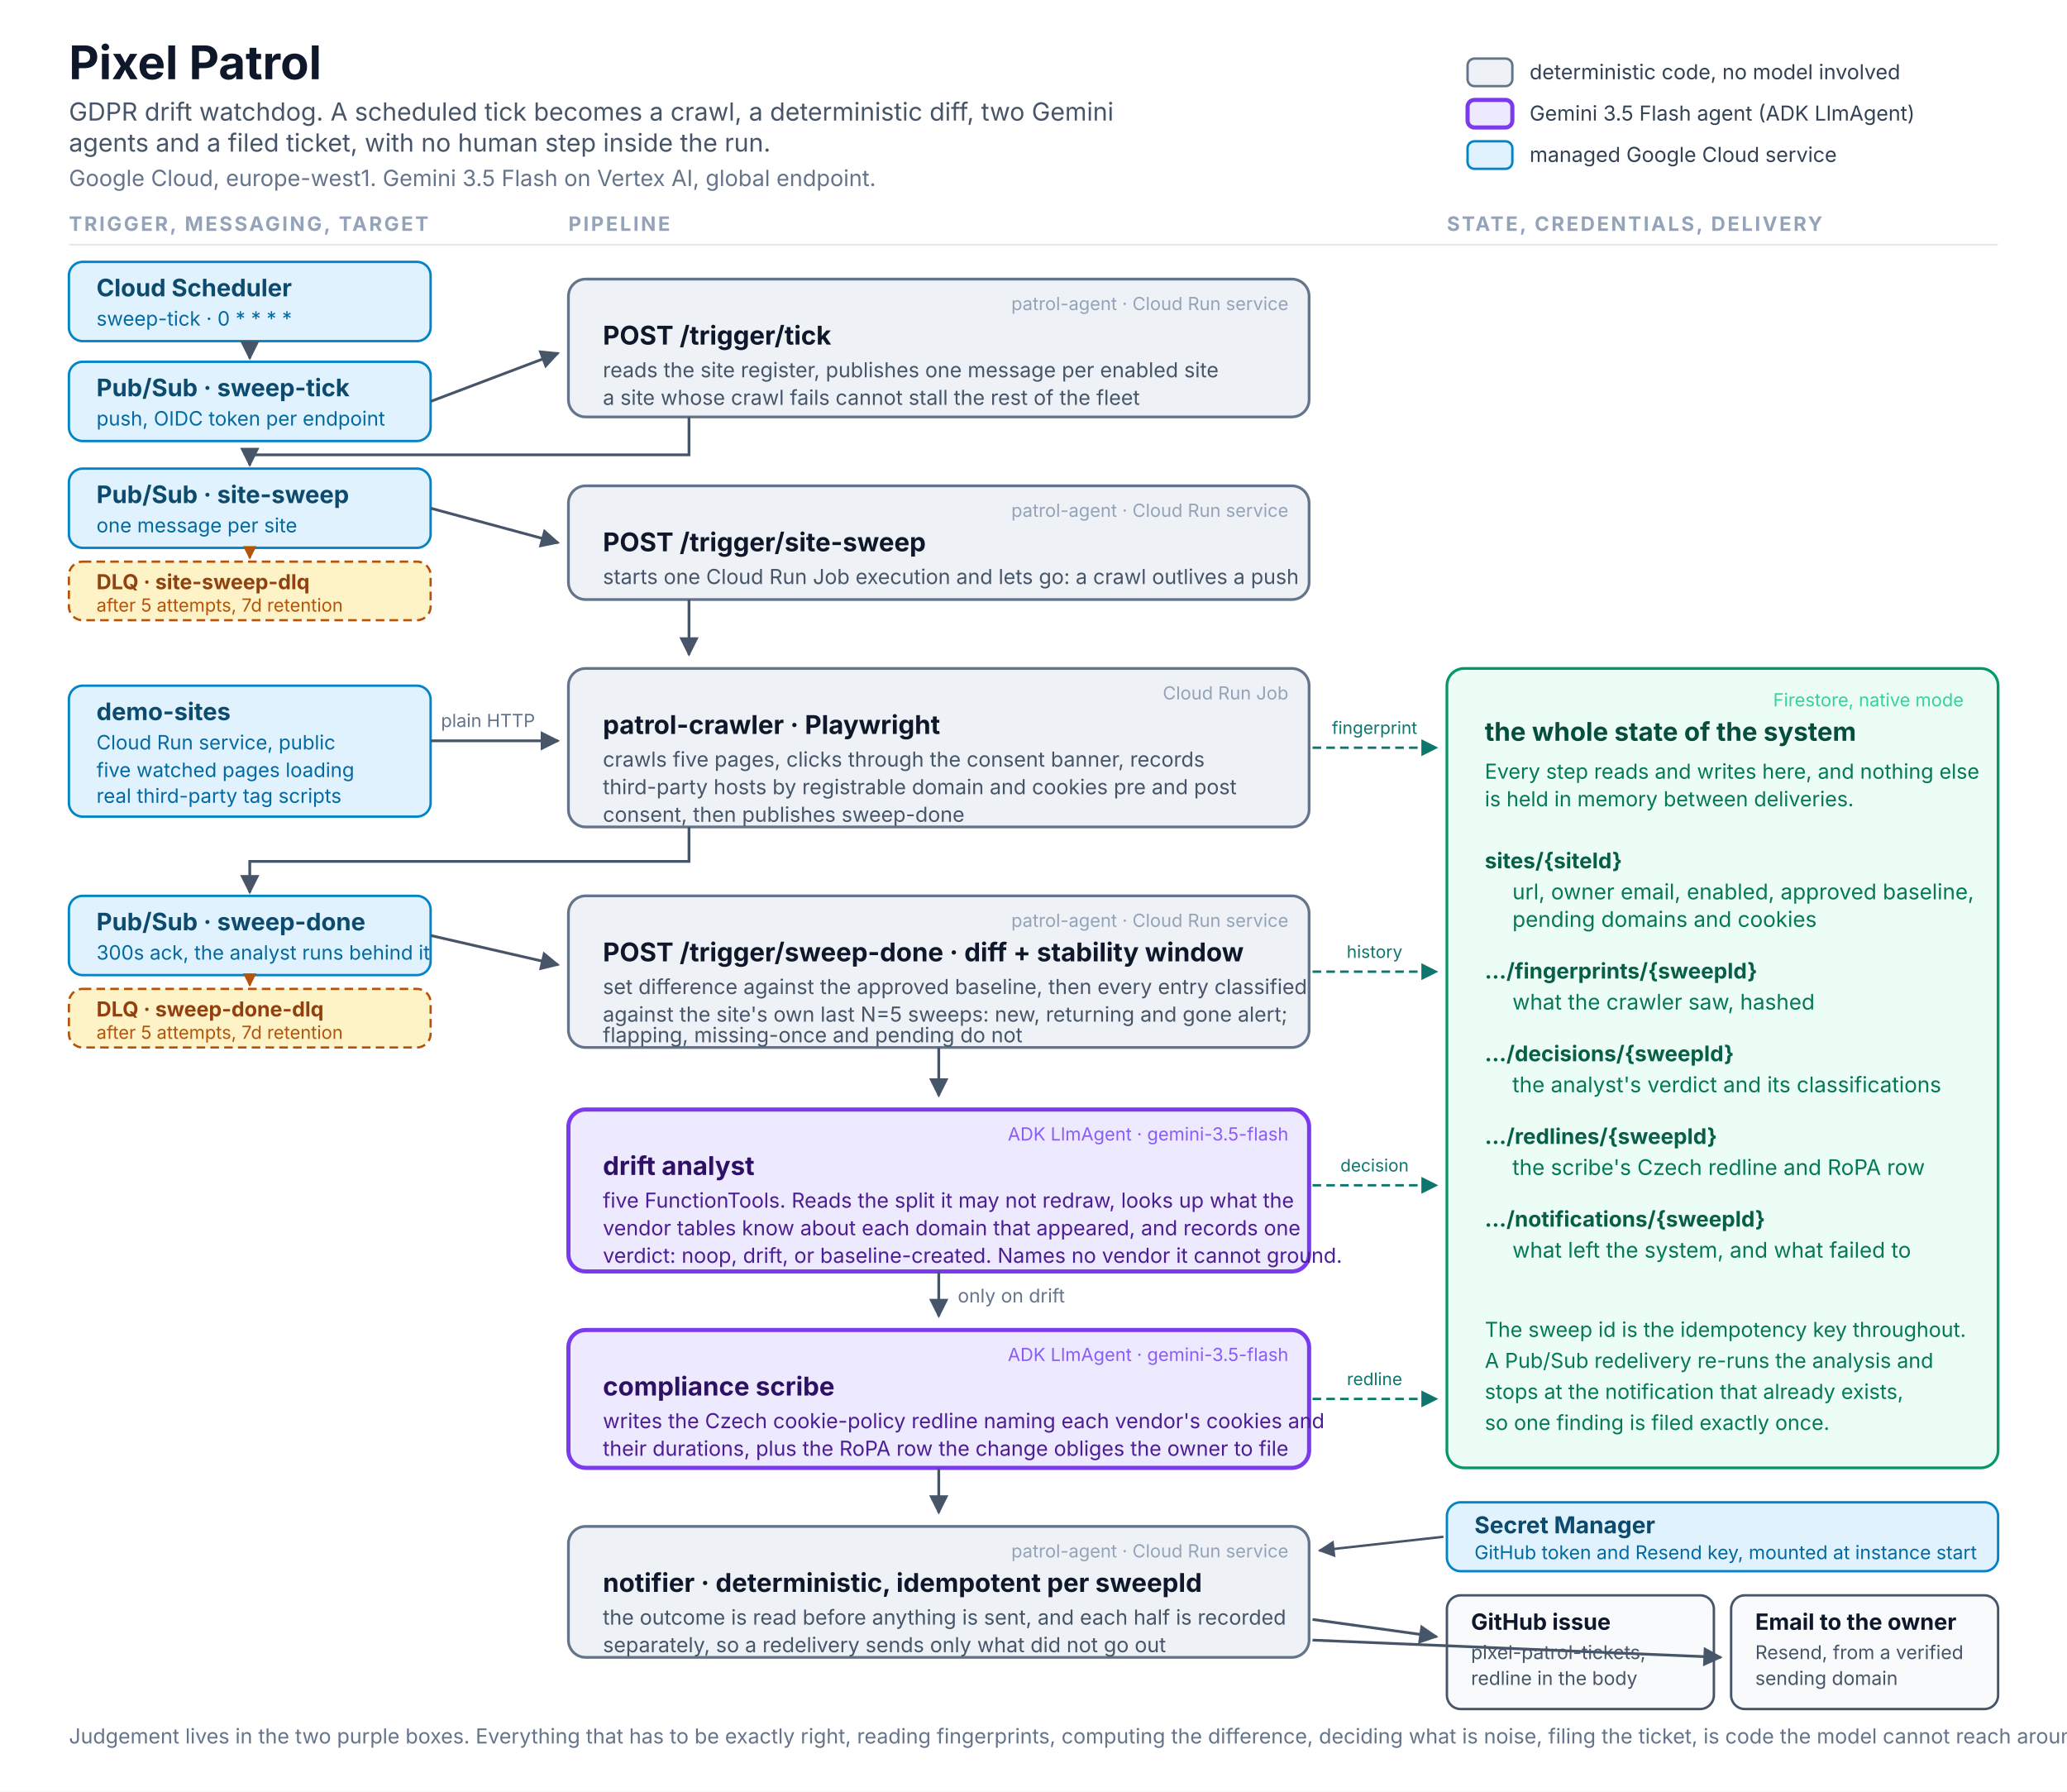
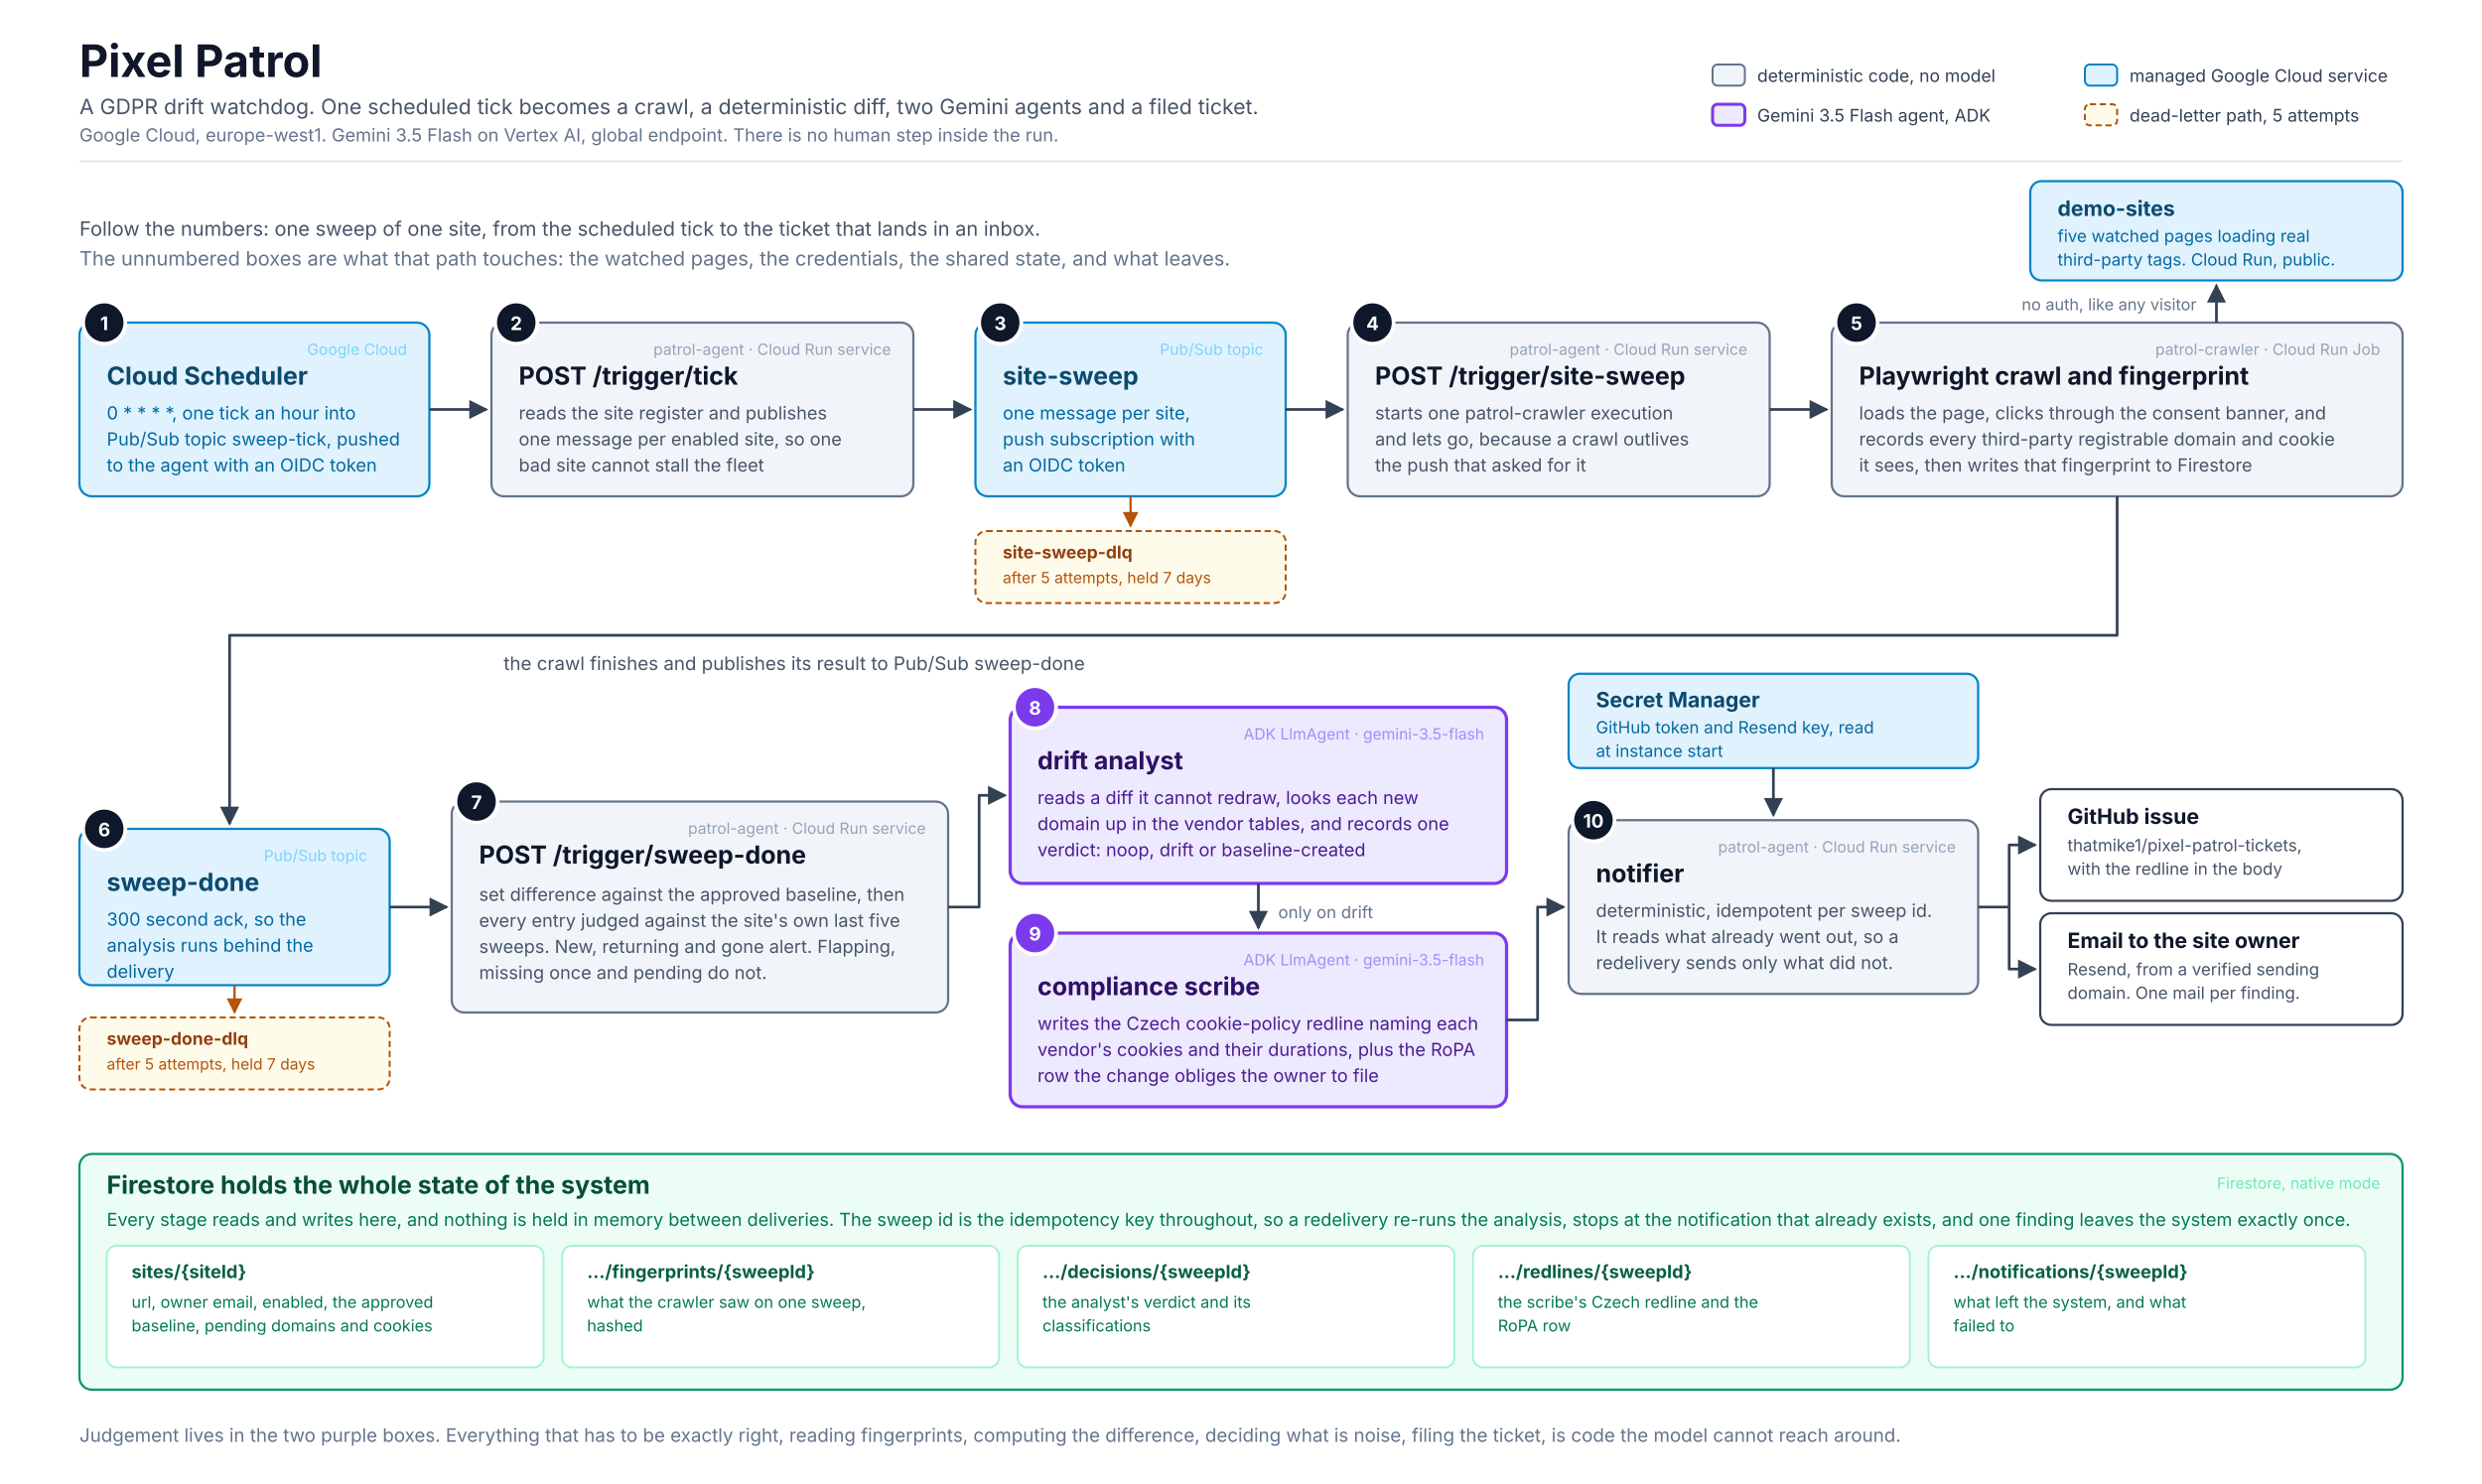
- <svg xmlns="http://www.w3.org/2000/svg" viewBox="0 0 1200 1040" width="1200" height="1040" font-family="Inter, 'Helvetica Neue', Helvetica, Arial, sans-serif">
+ <svg xmlns="http://www.w3.org/2000/svg" viewBox="0 0 2000 1196" width="2000" height="1196" font-family="Inter, 'Liberation Sans', Arial, Helvetica, sans-serif">
  <defs>
-     <marker id="arrow" viewBox="0 0 10 10" refX="9" refY="5" markerWidth="7" markerHeight="7" orient="auto-start-reverse">
-       <path d="M 0 0 L 10 5 L 0 10 z" fill="#475569" />
+     <marker id="a" viewBox="0 0 10 10" refX="9" refY="5" markerWidth="7" markerHeight="7" orient="auto-start-reverse">
+       <path d="M 0 0 L 10 5 L 0 10 z" fill="#334155" />
    </marker>
-     <marker id="arrow-dash" viewBox="0 0 10 10" refX="9" refY="5" markerWidth="7" markerHeight="7" orient="auto-start-reverse">
-       <path d="M 0 0 L 10 5 L 0 10 z" fill="#0f766e" />
-     </marker>
-     <marker id="arrow-amber" viewBox="0 0 10 10" refX="9" refY="5" markerWidth="6" markerHeight="6" orient="auto-start-reverse">
+     <marker id="a-amber" viewBox="0 0 10 10" refX="9" refY="5" markerWidth="7" markerHeight="7" orient="auto-start-reverse">
      <path d="M 0 0 L 10 5 L 0 10 z" fill="#b45309" />
    </marker>
  </defs>
-   <rect x="0" y="0" width="1200" height="1040" fill="#ffffff" />
-   <text x="40" y="46" font-size="27" font-weight="700" fill="#0f172a">Pixel Patrol</text>
-   <text x="40" y="70" font-size="14.5" fill="#475569">GDPR drift watchdog. A scheduled tick becomes a crawl, a deterministic diff, two Gemini</text>
-   <text x="40" y="88" font-size="14.5" fill="#475569">agents and a filed ticket, with no human step inside the run.</text>
-   <text x="40" y="108" font-size="13" fill="#64748b">Google Cloud, europe-west1. Gemini 3.5 Flash on Vertex AI, global endpoint.</text>
-   <g font-size="12" fill="#334155">
-     <rect x="852" y="34" width="26" height="16" rx="4" fill="#eef2f7" stroke="#64748b" stroke-width="1.4" />
-     <text x="888" y="46">deterministic code, no model involved</text>
-     <rect x="852" y="58" width="26" height="16" rx="4" fill="#ede9fe" stroke="#7c3aed" stroke-width="2.4" />
-     <text x="888" y="70">Gemini 3.5 Flash agent (ADK LlmAgent)</text>
-     <rect x="852" y="82" width="26" height="16" rx="4" fill="#e0f2fe" stroke="#0284c7" stroke-width="1.4" />
-     <text x="888" y="94">managed Google Cloud service</text>
+   <rect x="0" y="0" width="2000" height="1196" fill="#ffffff" />
+   <text x="64" y="62" font-size="36" font-weight="700" fill="#0f172a">Pixel Patrol</text>
+   <text x="64" y="92" font-size="17" fill="#475569">A GDPR drift watchdog. One scheduled tick becomes a crawl, a deterministic diff, two Gemini agents and a filed ticket.</text>
+   <text x="64" y="114" font-size="14.5" fill="#64748b">Google Cloud, europe-west1. Gemini 3.5 Flash on Vertex AI, global endpoint. There is no human step inside the run.</text>
+   <g font-size="14" fill="#334155">
+     <rect x="1380" y="52" width="26" height="17" rx="4" fill="#f1f5f9" stroke="#64748b" stroke-width="1.6" />
+     <text x="1416" y="66">deterministic code, no model</text>
+     <rect x="1380" y="84" width="26" height="17" rx="4" fill="#ede9fe" stroke="#7c3aed" stroke-width="2.4" />
+     <text x="1416" y="98">Gemini 3.5 Flash agent, ADK</text>
+     <rect x="1680" y="52" width="26" height="17" rx="4" fill="#e0f2fe" stroke="#0284c7" stroke-width="1.6" />
+     <text x="1716" y="66">managed Google Cloud service</text>
+     <rect x="1680" y="84" width="26" height="17" rx="4" fill="#fffbeb" stroke="#b45309" stroke-width="1.6" stroke-dasharray="5 3" />
+     <text x="1716" y="98">dead-letter path, 5 attempts</text>
  </g>
-   <g font-size="11.5" font-weight="700" fill="#94a3b8" letter-spacing="1.2">
-     <text x="40" y="134">TRIGGER, MESSAGING, TARGET</text>
-     <text x="330" y="134">PIPELINE</text>
-     <text x="840" y="134">STATE, CREDENTIALS, DELIVERY</text>
+   <line x1="64" y1="130" x2="1936" y2="130" stroke="#e2e8f0" stroke-width="1.4" />
+   <text x="64" y="190" font-size="16" fill="#475569">Follow the numbers: one sweep of one site, from the scheduled tick to the ticket that lands in an inbox.</text>
+   <text x="64" y="214" font-size="16" fill="#64748b">The unnumbered boxes are what that path touches: the watched pages, the credentials, the shared state, and what leaves.</text>
+   <rect x="64" y="260" width="282" height="140" rx="10" fill="#e0f2fe" stroke="#0284c7" stroke-width="1.8" />
+   <text x="328" y="286" font-size="12.5" fill="#7dd3fc" text-anchor="end">Google Cloud</text>
+   <text x="86" y="310" font-size="20" font-weight="700" fill="#0c4a6e">Cloud Scheduler</text>
+   <text x="86" y="338" font-size="14.5" fill="#0369a1">0 * * * *, one tick an hour into</text>
+   <text x="86" y="359" font-size="14.5" fill="#0369a1">Pub/Sub topic sweep-tick, pushed</text>
+   <text x="86" y="380" font-size="14.5" fill="#0369a1">to the agent with an OIDC token</text>
+   <rect x="396" y="260" width="340" height="140" rx="10" fill="#f1f5f9" stroke="#64748b" stroke-width="1.8" />
+   <text x="718" y="286" font-size="12.5" fill="#94a3b8" text-anchor="end">patrol-agent · Cloud Run service</text>
+   <text x="418" y="310" font-size="20" font-weight="700" fill="#0f172a">POST /trigger/tick</text>
+   <text x="418" y="338" font-size="14.5" fill="#475569">reads the site register and publishes</text>
+   <text x="418" y="359" font-size="14.5" fill="#475569">one message per enabled site, so one</text>
+   <text x="418" y="380" font-size="14.5" fill="#475569">bad site cannot stall the fleet</text>
+   <rect x="786" y="260" width="250" height="140" rx="10" fill="#e0f2fe" stroke="#0284c7" stroke-width="1.8" />
+   <text x="1018" y="286" font-size="12.5" fill="#7dd3fc" text-anchor="end">Pub/Sub topic</text>
+   <text x="808" y="310" font-size="20" font-weight="700" fill="#0c4a6e">site-sweep</text>
+   <text x="808" y="338" font-size="14.5" fill="#0369a1">one message per site,</text>
+   <text x="808" y="359" font-size="14.5" fill="#0369a1">push subscription with</text>
+   <text x="808" y="380" font-size="14.5" fill="#0369a1">an OIDC token</text>
+   <rect x="786" y="428" width="250" height="58" rx="9" fill="#fffbeb" stroke="#b45309" stroke-width="1.6" stroke-dasharray="5 3" />
+   <text x="808" y="450" font-size="14" font-weight="700" fill="#92400e">site-sweep-dlq</text>
+   <text x="808" y="470" font-size="12.5" fill="#b45309">after 5 attempts, held 7 days</text>
+   <rect x="1086" y="260" width="340" height="140" rx="10" fill="#f1f5f9" stroke="#64748b" stroke-width="1.8" />
+   <text x="1408" y="286" font-size="12.5" fill="#94a3b8" text-anchor="end">patrol-agent · Cloud Run service</text>
+   <text x="1108" y="310" font-size="20" font-weight="700" fill="#0f172a">POST /trigger/site-sweep</text>
+   <text x="1108" y="338" font-size="14.5" fill="#475569">starts one patrol-crawler execution</text>
+   <text x="1108" y="359" font-size="14.5" fill="#475569">and lets go, because a crawl outlives</text>
+   <text x="1108" y="380" font-size="14.5" fill="#475569">the push that asked for it</text>
+   <rect x="1476" y="260" width="460" height="140" rx="10" fill="#f1f5f9" stroke="#64748b" stroke-width="1.8" />
+   <text x="1918" y="286" font-size="12.5" fill="#94a3b8" text-anchor="end">patrol-crawler · Cloud Run Job</text>
+   <text x="1498" y="310" font-size="20" font-weight="700" fill="#0f172a">Playwright crawl and fingerprint</text>
+   <text x="1498" y="338" font-size="14.5" fill="#475569">loads the page, clicks through the consent banner, and</text>
+   <text x="1498" y="359" font-size="14.5" fill="#475569">records every third-party registrable domain and cookie</text>
+   <text x="1498" y="380" font-size="14.5" fill="#475569">it sees, then writes that fingerprint to Firestore</text>
+   <rect x="1636" y="146" width="300" height="80" rx="9" fill="#e0f2fe" stroke="#0284c7" stroke-width="1.8" />
+   <text x="1658" y="174" font-size="17" font-weight="700" fill="#0c4a6e">demo-sites</text>
+   <text x="1658" y="195" font-size="13.5" fill="#0369a1">five watched pages loading real</text>
+   <text x="1658" y="214" font-size="13.5" fill="#0369a1">third-party tags. Cloud Run, public.</text>
+   <g stroke="#334155" stroke-width="2.2" fill="none" stroke-linejoin="round">
+     <path d="M 346 330 L 392 330" marker-end="url(#a)" />
+     <path d="M 736 330 L 782 330" marker-end="url(#a)" />
+     <path d="M 1036 330 L 1082 330" marker-end="url(#a)" />
+     <path d="M 1426 330 L 1472 330" marker-end="url(#a)" />
+     <path d="M 1786 260 L 1786 230" marker-end="url(#a)" />
  </g>
-   <line x1="40" y1="142" x2="1160" y2="142" stroke="#e2e8f0" stroke-width="1" />
+   <text x="1770" y="250" font-size="13" fill="#64748b" text-anchor="end">no auth, like any visitor</text>
+   <path d="M 911 400 L 911 424" stroke="#b45309" stroke-width="1.8" fill="none" marker-end="url(#a-amber)" />
+   <path d="M 1706 400 L 1706 512 L 185 512 L 185 664" stroke="#334155" stroke-width="2.2" fill="none" stroke-linejoin="round" marker-end="url(#a)" />
+   <text x="640" y="540" font-size="15" fill="#475569" text-anchor="middle">the crawl finishes and publishes its result to Pub/Sub sweep-done</text>
+   <rect x="64" y="668" width="250" height="126" rx="10" fill="#e0f2fe" stroke="#0284c7" stroke-width="1.8" />
+   <text x="296" y="694" font-size="12.5" fill="#7dd3fc" text-anchor="end">Pub/Sub topic</text>
+   <text x="86" y="718" font-size="20" font-weight="700" fill="#0c4a6e">sweep-done</text>
+   <text x="86" y="746" font-size="14.5" fill="#0369a1">300 second ack, so the</text>
+   <text x="86" y="767" font-size="14.5" fill="#0369a1">analysis runs behind the</text>
+   <text x="86" y="788" font-size="14.5" fill="#0369a1">delivery</text>
+   <rect x="64" y="820" width="250" height="58" rx="9" fill="#fffbeb" stroke="#b45309" stroke-width="1.6" stroke-dasharray="5 3" />
+   <text x="86" y="842" font-size="14" font-weight="700" fill="#92400e">sweep-done-dlq</text>
+   <text x="86" y="862" font-size="12.5" fill="#b45309">after 5 attempts, held 7 days</text>
+   <rect x="364" y="646" width="400" height="170" rx="10" fill="#f1f5f9" stroke="#64748b" stroke-width="1.8" />
+   <text x="746" y="672" font-size="12.5" fill="#94a3b8" text-anchor="end">patrol-agent · Cloud Run service</text>
+   <text x="386" y="696" font-size="20" font-weight="700" fill="#0f172a">POST /trigger/sweep-done</text>
+   <text x="386" y="726" font-size="14.5" fill="#475569">set difference against the approved baseline, then</text>
+   <text x="386" y="747" font-size="14.5" fill="#475569">every entry judged against the site's own last five</text>
+   <text x="386" y="768" font-size="14.5" fill="#475569">sweeps. New, returning and gone alert. Flapping,</text>
+   <text x="386" y="789" font-size="14.5" fill="#475569">missing once and pending do not.</text>
+   <rect x="814" y="570" width="400" height="142" rx="10" fill="#ede9fe" stroke="#7c3aed" stroke-width="2.6" />
+   <text x="1196" y="596" font-size="12.5" fill="#a78bfa" text-anchor="end">ADK LlmAgent · gemini-3.5-flash</text>
+   <text x="836" y="620" font-size="20" font-weight="700" fill="#2e1065">drift analyst</text>
+   <text x="836" y="648" font-size="14.5" fill="#4c1d95">reads a diff it cannot redraw, looks each new</text>
+   <text x="836" y="669" font-size="14.5" fill="#4c1d95">domain up in the vendor tables, and records one</text>
+   <text x="836" y="690" font-size="14.5" fill="#4c1d95">verdict: noop, drift or baseline-created</text>
+   <rect x="814" y="752" width="400" height="140" rx="10" fill="#ede9fe" stroke="#7c3aed" stroke-width="2.6" />
+   <text x="1196" y="778" font-size="12.5" fill="#a78bfa" text-anchor="end">ADK LlmAgent · gemini-3.5-flash</text>
+   <text x="836" y="802" font-size="20" font-weight="700" fill="#2e1065">compliance scribe</text>
+   <text x="836" y="830" font-size="14.5" fill="#4c1d95">writes the Czech cookie-policy redline naming each</text>
+   <text x="836" y="851" font-size="14.5" fill="#4c1d95">vendor's cookies and their durations, plus the RoPA</text>
+   <text x="836" y="872" font-size="14.5" fill="#4c1d95">row the change obliges the owner to file</text>
+   <rect x="1264" y="661" width="330" height="140" rx="10" fill="#f1f5f9" stroke="#64748b" stroke-width="1.8" />
+   <text x="1576" y="687" font-size="12.5" fill="#94a3b8" text-anchor="end">patrol-agent · Cloud Run service</text>
+   <text x="1286" y="711" font-size="20" font-weight="700" fill="#0f172a">notifier</text>
+   <text x="1286" y="739" font-size="14.5" fill="#475569">deterministic, idempotent per sweep id.</text>
+   <text x="1286" y="760" font-size="14.5" fill="#475569">It reads what already went out, so a</text>
+   <text x="1286" y="781" font-size="14.5" fill="#475569">redelivery sends only what did not.</text>
+   <rect x="1264" y="543" width="330" height="76" rx="9" fill="#e0f2fe" stroke="#0284c7" stroke-width="1.8" />
+   <text x="1286" y="570" font-size="17" font-weight="700" fill="#0c4a6e">Secret Manager</text>
+   <text x="1286" y="591" font-size="13.5" fill="#0369a1">GitHub token and Resend key, read</text>
+   <text x="1286" y="610" font-size="13.5" fill="#0369a1">at instance start</text>
+   <rect x="1644" y="636" width="292" height="90" rx="9" fill="#ffffff" stroke="#334155" stroke-width="1.8" />
+   <text x="1666" y="664" font-size="17" font-weight="700" fill="#0f172a">GitHub issue</text>
+   <text x="1666" y="686" font-size="13.5" fill="#475569">thatmike1/pixel-patrol-tickets,</text>
+   <text x="1666" y="705" font-size="13.5" fill="#475569">with the redline in the body</text>
+   <rect x="1644" y="736" width="292" height="90" rx="9" fill="#ffffff" stroke="#334155" stroke-width="1.8" />
+   <text x="1666" y="764" font-size="17" font-weight="700" fill="#0f172a">Email to the site owner</text>
+   <text x="1666" y="786" font-size="13.5" fill="#475569">Resend, from a verified sending</text>
+   <text x="1666" y="805" font-size="13.5" fill="#475569">domain. One mail per finding.</text>
+   <g stroke="#334155" stroke-width="2.2" fill="none" stroke-linejoin="round">
+     <path d="M 314 731 L 360 731" marker-end="url(#a)" />
+     <path d="M 764 731 L 789 731 L 789 641 L 810 641" marker-end="url(#a)" />
+     <path d="M 1014 712 L 1014 748" marker-end="url(#a)" />
+     <path d="M 1214 822 L 1239 822 L 1239 731 L 1260 731" marker-end="url(#a)" />
+     <path d="M 1594 731 L 1619 731" />
+     <path d="M 1619 731 L 1619 681 L 1640 681" marker-end="url(#a)" />
+     <path d="M 1619 731 L 1619 781 L 1640 781" marker-end="url(#a)" />
+     <path d="M 1429 619 L 1429 657" marker-end="url(#a)" />
+   </g>
+   <text x="1030" y="740" font-size="13.5" fill="#64748b">only on drift</text>
+   <path d="M 189 794 L 189 816" stroke="#b45309" stroke-width="1.8" fill="none" marker-end="url(#a-amber)" />
+   <rect x="64" y="930" width="1872" height="190" rx="10" fill="#ecfdf5" stroke="#059669" stroke-width="1.8" />
+   <text x="1918" y="958" font-size="12.5" fill="#6ee7b7" text-anchor="end">Firestore, native mode</text>
+   <text x="86" y="962" font-size="20" font-weight="700" fill="#064e3b">Firestore holds the whole state of the system</text>
+   <text x="86" y="988" font-size="14.5" fill="#047857">Every stage reads and writes here, and nothing is held in memory between deliveries. The sweep id is the idempotency key throughout, so a redelivery re-runs the analysis, stops at the notification that already exists, and one finding leaves the system exactly once.</text>
  <g>
-     <rect x="40" y="152" width="210" height="46" rx="8" fill="#e0f2fe" stroke="#0284c7" stroke-width="1.4" />
-     <text x="56" y="172" font-size="14" font-weight="700" fill="#0c4a6e">Cloud Scheduler</text>
-     <text x="56" y="189" font-size="11.5" fill="#0369a1">sweep-tick · 0 * * * *</text>
-     <rect x="40" y="210" width="210" height="46" rx="8" fill="#e0f2fe" stroke="#0284c7" stroke-width="1.4" />
-     <text x="56" y="230" font-size="14" font-weight="700" fill="#0c4a6e">Pub/Sub · sweep-tick</text>
-     <text x="56" y="247" font-size="11.5" fill="#0369a1">push, OIDC token per endpoint</text>
-     <path d="M 145 198 L 145 208" stroke="#475569" stroke-width="1.6" fill="none" marker-end="url(#arrow)" />
-     <path d="M 250 233 L 324 205" stroke="#475569" stroke-width="1.6" fill="none" marker-end="url(#arrow)" />
-     <rect x="330" y="162" width="430" height="80" rx="10" fill="#eef2f7" stroke="#64748b" stroke-width="1.6" />
-     <text x="748" y="180" font-size="10.5" fill="#94a3b8" text-anchor="end">patrol-agent · Cloud Run service</text>
-     <text x="350" y="200" font-size="15" font-weight="700" fill="#0f172a">POST /trigger/tick</text>
-     <text x="350" y="219" font-size="12" fill="#475569">reads the site register, publishes one message per enabled site</text>
-     <text x="350" y="235" font-size="12" fill="#475569">a site whose crawl fails cannot stall the rest of the fleet</text>
+     <rect x="86" y="1004" width="352" height="98" rx="8" fill="#ffffff" stroke="#a7f3d0" stroke-width="1.6" />
+     <text x="106" y="1030" font-size="14.5" font-weight="700" fill="#065f46">sites/{siteId}</text>
+     <text x="106" y="1054" font-size="13" fill="#047857">url, owner email, enabled, the approved</text>
+     <text x="106" y="1073" font-size="13" fill="#047857">baseline, pending domains and cookies</text>
+     <rect x="453" y="1004" width="352" height="98" rx="8" fill="#ffffff" stroke="#a7f3d0" stroke-width="1.6" />
+     <text x="473" y="1030" font-size="14.5" font-weight="700" fill="#065f46">…/fingerprints/{sweepId}</text>
+     <text x="473" y="1054" font-size="13" fill="#047857">what the crawler saw on one sweep,</text>
+     <text x="473" y="1073" font-size="13" fill="#047857">hashed</text>
+     <rect x="820" y="1004" width="352" height="98" rx="8" fill="#ffffff" stroke="#a7f3d0" stroke-width="1.6" />
+     <text x="840" y="1030" font-size="14.5" font-weight="700" fill="#065f46">…/decisions/{sweepId}</text>
+     <text x="840" y="1054" font-size="13" fill="#047857">the analyst's verdict and its</text>
+     <text x="840" y="1073" font-size="13" fill="#047857">classifications</text>
+     <rect x="1187" y="1004" width="352" height="98" rx="8" fill="#ffffff" stroke="#a7f3d0" stroke-width="1.6" />
+     <text x="1207" y="1030" font-size="14.5" font-weight="700" fill="#065f46">…/redlines/{sweepId}</text>
+     <text x="1207" y="1054" font-size="13" fill="#047857">the scribe's Czech redline and the</text>
+     <text x="1207" y="1073" font-size="13" fill="#047857">RoPA row</text>
+     <rect x="1554" y="1004" width="352" height="98" rx="8" fill="#ffffff" stroke="#a7f3d0" stroke-width="1.6" />
+     <text x="1574" y="1030" font-size="14.5" font-weight="700" fill="#065f46">…/notifications/{sweepId}</text>
+     <text x="1574" y="1054" font-size="13" fill="#047857">what left the system, and what</text>
+     <text x="1574" y="1073" font-size="13" fill="#047857">failed to</text>
  </g>
-   <g>
-     <rect x="40" y="272" width="210" height="46" rx="8" fill="#e0f2fe" stroke="#0284c7" stroke-width="1.4" />
-     <text x="56" y="292" font-size="14" font-weight="700" fill="#0c4a6e">Pub/Sub · site-sweep</text>
-     <text x="56" y="309" font-size="11.5" fill="#0369a1">one message per site</text>
-     <rect x="40" y="326" width="210" height="34" rx="8" fill="#fef3c7" stroke="#b45309" stroke-width="1.3" stroke-dasharray="5 3" />
-     <text x="56" y="342" font-size="12" font-weight="700" fill="#92400e">DLQ · site-sweep-dlq</text>
-     <text x="56" y="355" font-size="10.5" fill="#b45309">after 5 attempts, 7d retention</text>
-     <path d="M 145 318 L 145 324" stroke="#b45309" stroke-width="1.3" fill="none" marker-end="url(#arrow-amber)" />
-     <path d="M 400 242 L 400 264 L 145 264 L 145 270" stroke="#475569" stroke-width="1.6" fill="none" marker-end="url(#arrow)" />
-     <path d="M 250 295 L 324 315" stroke="#475569" stroke-width="1.6" fill="none" marker-end="url(#arrow)" />
-     <rect x="330" y="282" width="430" height="66" rx="10" fill="#eef2f7" stroke="#64748b" stroke-width="1.6" />
-     <text x="748" y="300" font-size="10.5" fill="#94a3b8" text-anchor="end">patrol-agent · Cloud Run service</text>
-     <text x="350" y="320" font-size="15" font-weight="700" fill="#0f172a">POST /trigger/site-sweep</text>
-     <text x="350" y="339" font-size="12" fill="#475569">starts one Cloud Run Job execution and lets go: a crawl outlives a push</text>
+   <g font-size="15" font-weight="700" text-anchor="middle">
+     <circle cx="84" cy="260" r="17" fill="#0f172a" stroke="#ffffff" stroke-width="3" />
+     <text x="84" y="266" fill="#ffffff">1</text>
+     <circle cx="416" cy="260" r="17" fill="#0f172a" stroke="#ffffff" stroke-width="3" />
+     <text x="416" y="266" fill="#ffffff">2</text>
+     <circle cx="806" cy="260" r="17" fill="#0f172a" stroke="#ffffff" stroke-width="3" />
+     <text x="806" y="266" fill="#ffffff">3</text>
+     <circle cx="1106" cy="260" r="17" fill="#0f172a" stroke="#ffffff" stroke-width="3" />
+     <text x="1106" y="266" fill="#ffffff">4</text>
+     <circle cx="1496" cy="260" r="17" fill="#0f172a" stroke="#ffffff" stroke-width="3" />
+     <text x="1496" y="266" fill="#ffffff">5</text>
+     <circle cx="84" cy="668" r="17" fill="#0f172a" stroke="#ffffff" stroke-width="3" />
+     <text x="84" y="674" fill="#ffffff">6</text>
+     <circle cx="384" cy="646" r="17" fill="#0f172a" stroke="#ffffff" stroke-width="3" />
+     <text x="384" y="652" fill="#ffffff">7</text>
+     <circle cx="834" cy="570" r="17" fill="#7c3aed" stroke="#ffffff" stroke-width="3" />
+     <text x="834" y="576" fill="#ffffff">8</text>
+     <circle cx="834" cy="752" r="17" fill="#7c3aed" stroke="#ffffff" stroke-width="3" />
+     <text x="834" y="758" fill="#ffffff">9</text>
+     <circle cx="1284" cy="661" r="17" fill="#0f172a" stroke="#ffffff" stroke-width="3" />
+     <text x="1284" y="667" fill="#ffffff">10</text>
  </g>
-   <g>
-     <rect x="40" y="398" width="210" height="76" rx="8" fill="#e0f2fe" stroke="#0284c7" stroke-width="1.4" />
-     <text x="56" y="418" font-size="14" font-weight="700" fill="#0c4a6e">demo-sites</text>
-     <text x="56" y="435" font-size="11.5" fill="#0369a1">Cloud Run service, public</text>
-     <text x="56" y="451" font-size="11.5" fill="#0369a1">five watched pages loading</text>
-     <text x="56" y="466" font-size="11.5" fill="#0369a1">real third-party tag scripts</text>
-     <path d="M 250 430 L 324 430" stroke="#475569" stroke-width="1.6" fill="none" marker-end="url(#arrow)" />
-     <text x="256" y="422" font-size="10.5" fill="#64748b">plain HTTP</text>
-     <path d="M 400 348 L 400 380" stroke="#475569" stroke-width="1.6" fill="none" marker-end="url(#arrow)" />
-     <rect x="330" y="388" width="430" height="92" rx="10" fill="#eef2f7" stroke="#64748b" stroke-width="1.6" />
-     <text x="748" y="406" font-size="10.5" fill="#94a3b8" text-anchor="end">Cloud Run Job</text>
-     <text x="350" y="426" font-size="15" font-weight="700" fill="#0f172a">patrol-crawler · Playwright</text>
-     <text x="350" y="445" font-size="12" fill="#475569">crawls five pages, clicks through the consent banner, records</text>
-     <text x="350" y="461" font-size="12" fill="#475569">third-party hosts by registrable domain and cookies pre and post</text>
-     <text x="350" y="477" font-size="12" fill="#475569">consent, then publishes sweep-done</text>
-   </g>
-   <g>
-     <rect x="40" y="520" width="210" height="46" rx="8" fill="#e0f2fe" stroke="#0284c7" stroke-width="1.4" />
-     <text x="56" y="540" font-size="14" font-weight="700" fill="#0c4a6e">Pub/Sub · sweep-done</text>
-     <text x="56" y="557" font-size="11.5" fill="#0369a1">300s ack, the analyst runs behind it</text>
-     <rect x="40" y="574" width="210" height="34" rx="8" fill="#fef3c7" stroke="#b45309" stroke-width="1.3" stroke-dasharray="5 3" />
-     <text x="56" y="590" font-size="12" font-weight="700" fill="#92400e">DLQ · sweep-done-dlq</text>
-     <text x="56" y="603" font-size="10.5" fill="#b45309">after 5 attempts, 7d retention</text>
-     <path d="M 145 566 L 145 572" stroke="#b45309" stroke-width="1.3" fill="none" marker-end="url(#arrow-amber)" />
-     <path d="M 400 480 L 400 500 L 145 500 L 145 518" stroke="#475569" stroke-width="1.6" fill="none" marker-end="url(#arrow)" />
-     <path d="M 250 543 L 324 560" stroke="#475569" stroke-width="1.6" fill="none" marker-end="url(#arrow)" />
-     <rect x="330" y="520" width="430" height="88" rx="10" fill="#eef2f7" stroke="#64748b" stroke-width="1.6" />
-     <text x="748" y="538" font-size="10.5" fill="#94a3b8" text-anchor="end">patrol-agent · Cloud Run service</text>
-     <text x="350" y="558" font-size="15" font-weight="700" fill="#0f172a">POST /trigger/sweep-done · diff + stability window</text>
-     <text x="350" y="577" font-size="12" fill="#475569">set difference against the approved baseline, then every entry classified</text>
-     <text x="350" y="593" font-size="12" fill="#475569">against the site's own last N=5 sweeps: new, returning and gone alert;</text>
-     <text x="350" y="605" font-size="12" fill="#475569">flapping, missing-once and pending do not</text>
-   </g>
-   <g>
-     <path d="M 545 608 L 545 636" stroke="#475569" stroke-width="1.6" fill="none" marker-end="url(#arrow)" />
-     <rect x="330" y="644" width="430" height="94" rx="10" fill="#ede9fe" stroke="#7c3aed" stroke-width="2.4" />
-     <text x="748" y="662" font-size="10.5" fill="#8b5cf6" text-anchor="end">ADK LlmAgent · gemini-3.5-flash</text>
-     <text x="350" y="682" font-size="15" font-weight="700" fill="#2e1065">drift analyst</text>
-     <text x="350" y="701" font-size="12" fill="#4c1d95">five FunctionTools. Reads the split it may not redraw, looks up what the</text>
-     <text x="350" y="717" font-size="12" fill="#4c1d95">vendor tables know about each domain that appeared, and records one</text>
-     <text x="350" y="733" font-size="12" fill="#4c1d95">verdict: noop, drift, or baseline-created. Names no vendor it cannot ground.</text>
-   </g>
-   <g>
-     <path d="M 545 738 L 545 764" stroke="#475569" stroke-width="1.6" fill="none" marker-end="url(#arrow)" />
-     <text x="556" y="756" font-size="11" fill="#64748b">only on drift</text>
-     <rect x="330" y="772" width="430" height="80" rx="10" fill="#ede9fe" stroke="#7c3aed" stroke-width="2.4" />
-     <text x="748" y="790" font-size="10.5" fill="#8b5cf6" text-anchor="end">ADK LlmAgent · gemini-3.5-flash</text>
-     <text x="350" y="810" font-size="15" font-weight="700" fill="#2e1065">compliance scribe</text>
-     <text x="350" y="829" font-size="12" fill="#4c1d95">writes the Czech cookie-policy redline naming each vendor's cookies and</text>
-     <text x="350" y="845" font-size="12" fill="#4c1d95">their durations, plus the RoPA row the change obliges the owner to file</text>
-   </g>
-   <g>
-     <path d="M 545 852 L 545 878" stroke="#475569" stroke-width="1.6" fill="none" marker-end="url(#arrow)" />
-     <rect x="330" y="886" width="430" height="76" rx="10" fill="#eef2f7" stroke="#64748b" stroke-width="1.6" />
-     <text x="748" y="904" font-size="10.5" fill="#94a3b8" text-anchor="end">patrol-agent · Cloud Run service</text>
-     <text x="350" y="924" font-size="15" font-weight="700" fill="#0f172a">notifier · deterministic, idempotent per sweepId</text>
-     <text x="350" y="943" font-size="12" fill="#475569">the outcome is read before anything is sent, and each half is recorded</text>
-     <text x="350" y="959" font-size="12" fill="#475569">separately, so a redelivery sends only what did not go out</text>
-   </g>
-   <g>
-     <rect x="840" y="388" width="320" height="464" rx="10" fill="#ecfdf5" stroke="#059669" stroke-width="1.6" />
-     <text x="1140" y="410" font-size="10.5" fill="#34d399" text-anchor="end">Firestore, native mode</text>
-     <text x="862" y="430" font-size="15" font-weight="700" fill="#064e3b">the whole state of the system</text>
-     <text x="862" y="452" font-size="12" fill="#047857">Every step reads and writes here, and nothing else</text>
-     <text x="862" y="468" font-size="12" fill="#047857">is held in memory between deliveries.</text>
-     <g font-size="12.5" fill="#065f46">
-       <text x="862" y="504" font-weight="700">sites/{siteId}</text>
-       <text x="878" y="522" fill="#047857">url, owner email, enabled, approved baseline,</text>
-       <text x="878" y="538" fill="#047857">pending domains and cookies</text>
-       <text x="862" y="568" font-weight="700">…/fingerprints/{sweepId}</text>
-       <text x="878" y="586" fill="#047857">what the crawler saw, hashed</text>
-       <text x="862" y="616" font-weight="700">…/decisions/{sweepId}</text>
-       <text x="878" y="634" fill="#047857">the analyst's verdict and its classifications</text>
-       <text x="862" y="664" font-weight="700">…/redlines/{sweepId}</text>
-       <text x="878" y="682" fill="#047857">the scribe's Czech redline and RoPA row</text>
-       <text x="862" y="712" font-weight="700">…/notifications/{sweepId}</text>
-       <text x="878" y="730" fill="#047857">what left the system, and what failed to</text>
-     </g>
-     <text x="862" y="776" font-size="12" fill="#047857">The sweep id is the idempotency key throughout.</text>
-     <text x="862" y="794" font-size="12" fill="#047857">A Pub/Sub redelivery re-runs the analysis and</text>
-     <text x="862" y="812" font-size="12" fill="#047857">stops at the notification that already exists,</text>
-     <text x="862" y="830" font-size="12" fill="#047857">so one finding is filed exactly once.</text>
-     <path d="M 762 434 L 834 434" stroke="#0f766e" stroke-width="1.4" stroke-dasharray="5 3" fill="none" marker-end="url(#arrow-dash)" />
-     <text x="798" y="426" font-size="10" fill="#0f766e" text-anchor="middle">fingerprint</text>
-     <path d="M 762 564 L 834 564" stroke="#0f766e" stroke-width="1.4" stroke-dasharray="5 3" fill="none" marker-end="url(#arrow-dash)" />
-     <text x="798" y="556" font-size="10" fill="#0f766e" text-anchor="middle">history</text>
-     <path d="M 762 688 L 834 688" stroke="#0f766e" stroke-width="1.4" stroke-dasharray="5 3" fill="none" marker-end="url(#arrow-dash)" />
-     <text x="798" y="680" font-size="10" fill="#0f766e" text-anchor="middle">decision</text>
-     <path d="M 762 812 L 834 812" stroke="#0f766e" stroke-width="1.4" stroke-dasharray="5 3" fill="none" marker-end="url(#arrow-dash)" />
-     <text x="798" y="804" font-size="10" fill="#0f766e" text-anchor="middle">redline</text>
-   </g>
-   <g>
-     <rect x="840" y="872" width="320" height="40" rx="8" fill="#e0f2fe" stroke="#0284c7" stroke-width="1.4" />
-     <text x="856" y="890" font-size="13.5" font-weight="700" fill="#0c4a6e">Secret Manager</text>
-     <text x="856" y="905" font-size="11" fill="#0369a1">GitHub token and Resend key, mounted at instance start</text>
-     <path d="M 838 892 L 766 900" stroke="#475569" stroke-width="1.4" fill="none" marker-end="url(#arrow)" />
-     <rect x="840" y="926" width="155" height="66" rx="8" fill="#f8fafc" stroke="#475569" stroke-width="1.4" />
-     <text x="854" y="946" font-size="13" font-weight="700" fill="#0f172a">GitHub issue</text>
-     <text x="854" y="963" font-size="11" fill="#475569">pixel-patrol-tickets,</text>
-     <text x="854" y="978" font-size="11" fill="#475569">redline in the body</text>
-     <rect x="1005" y="926" width="155" height="66" rx="8" fill="#f8fafc" stroke="#475569" stroke-width="1.4" />
-     <text x="1019" y="946" font-size="13" font-weight="700" fill="#0f172a">Email to the owner</text>
-     <text x="1019" y="963" font-size="11" fill="#475569">Resend, from a verified</text>
-     <text x="1019" y="978" font-size="11" fill="#475569">sending domain</text>
-     <path d="M 762 940 L 834 950" stroke="#475569" stroke-width="1.6" fill="none" marker-end="url(#arrow)" />
-     <path d="M 762 952 L 999 962" stroke="#475569" stroke-width="1.6" fill="none" marker-end="url(#arrow)" />
-   </g>
-   <text x="40" y="1012" font-size="12" fill="#64748b">Judgement lives in the two purple boxes. Everything that has to be exactly right, reading fingerprints, computing the difference, deciding what is noise, filing the ticket, is code the model cannot reach around.</text>
+   <text x="64" y="1162" font-size="15" fill="#64748b">Judgement lives in the two purple boxes. Everything that has to be exactly right, reading fingerprints, computing the difference, deciding what is noise, filing the ticket, is code the model cannot reach around.</text>
</svg>
